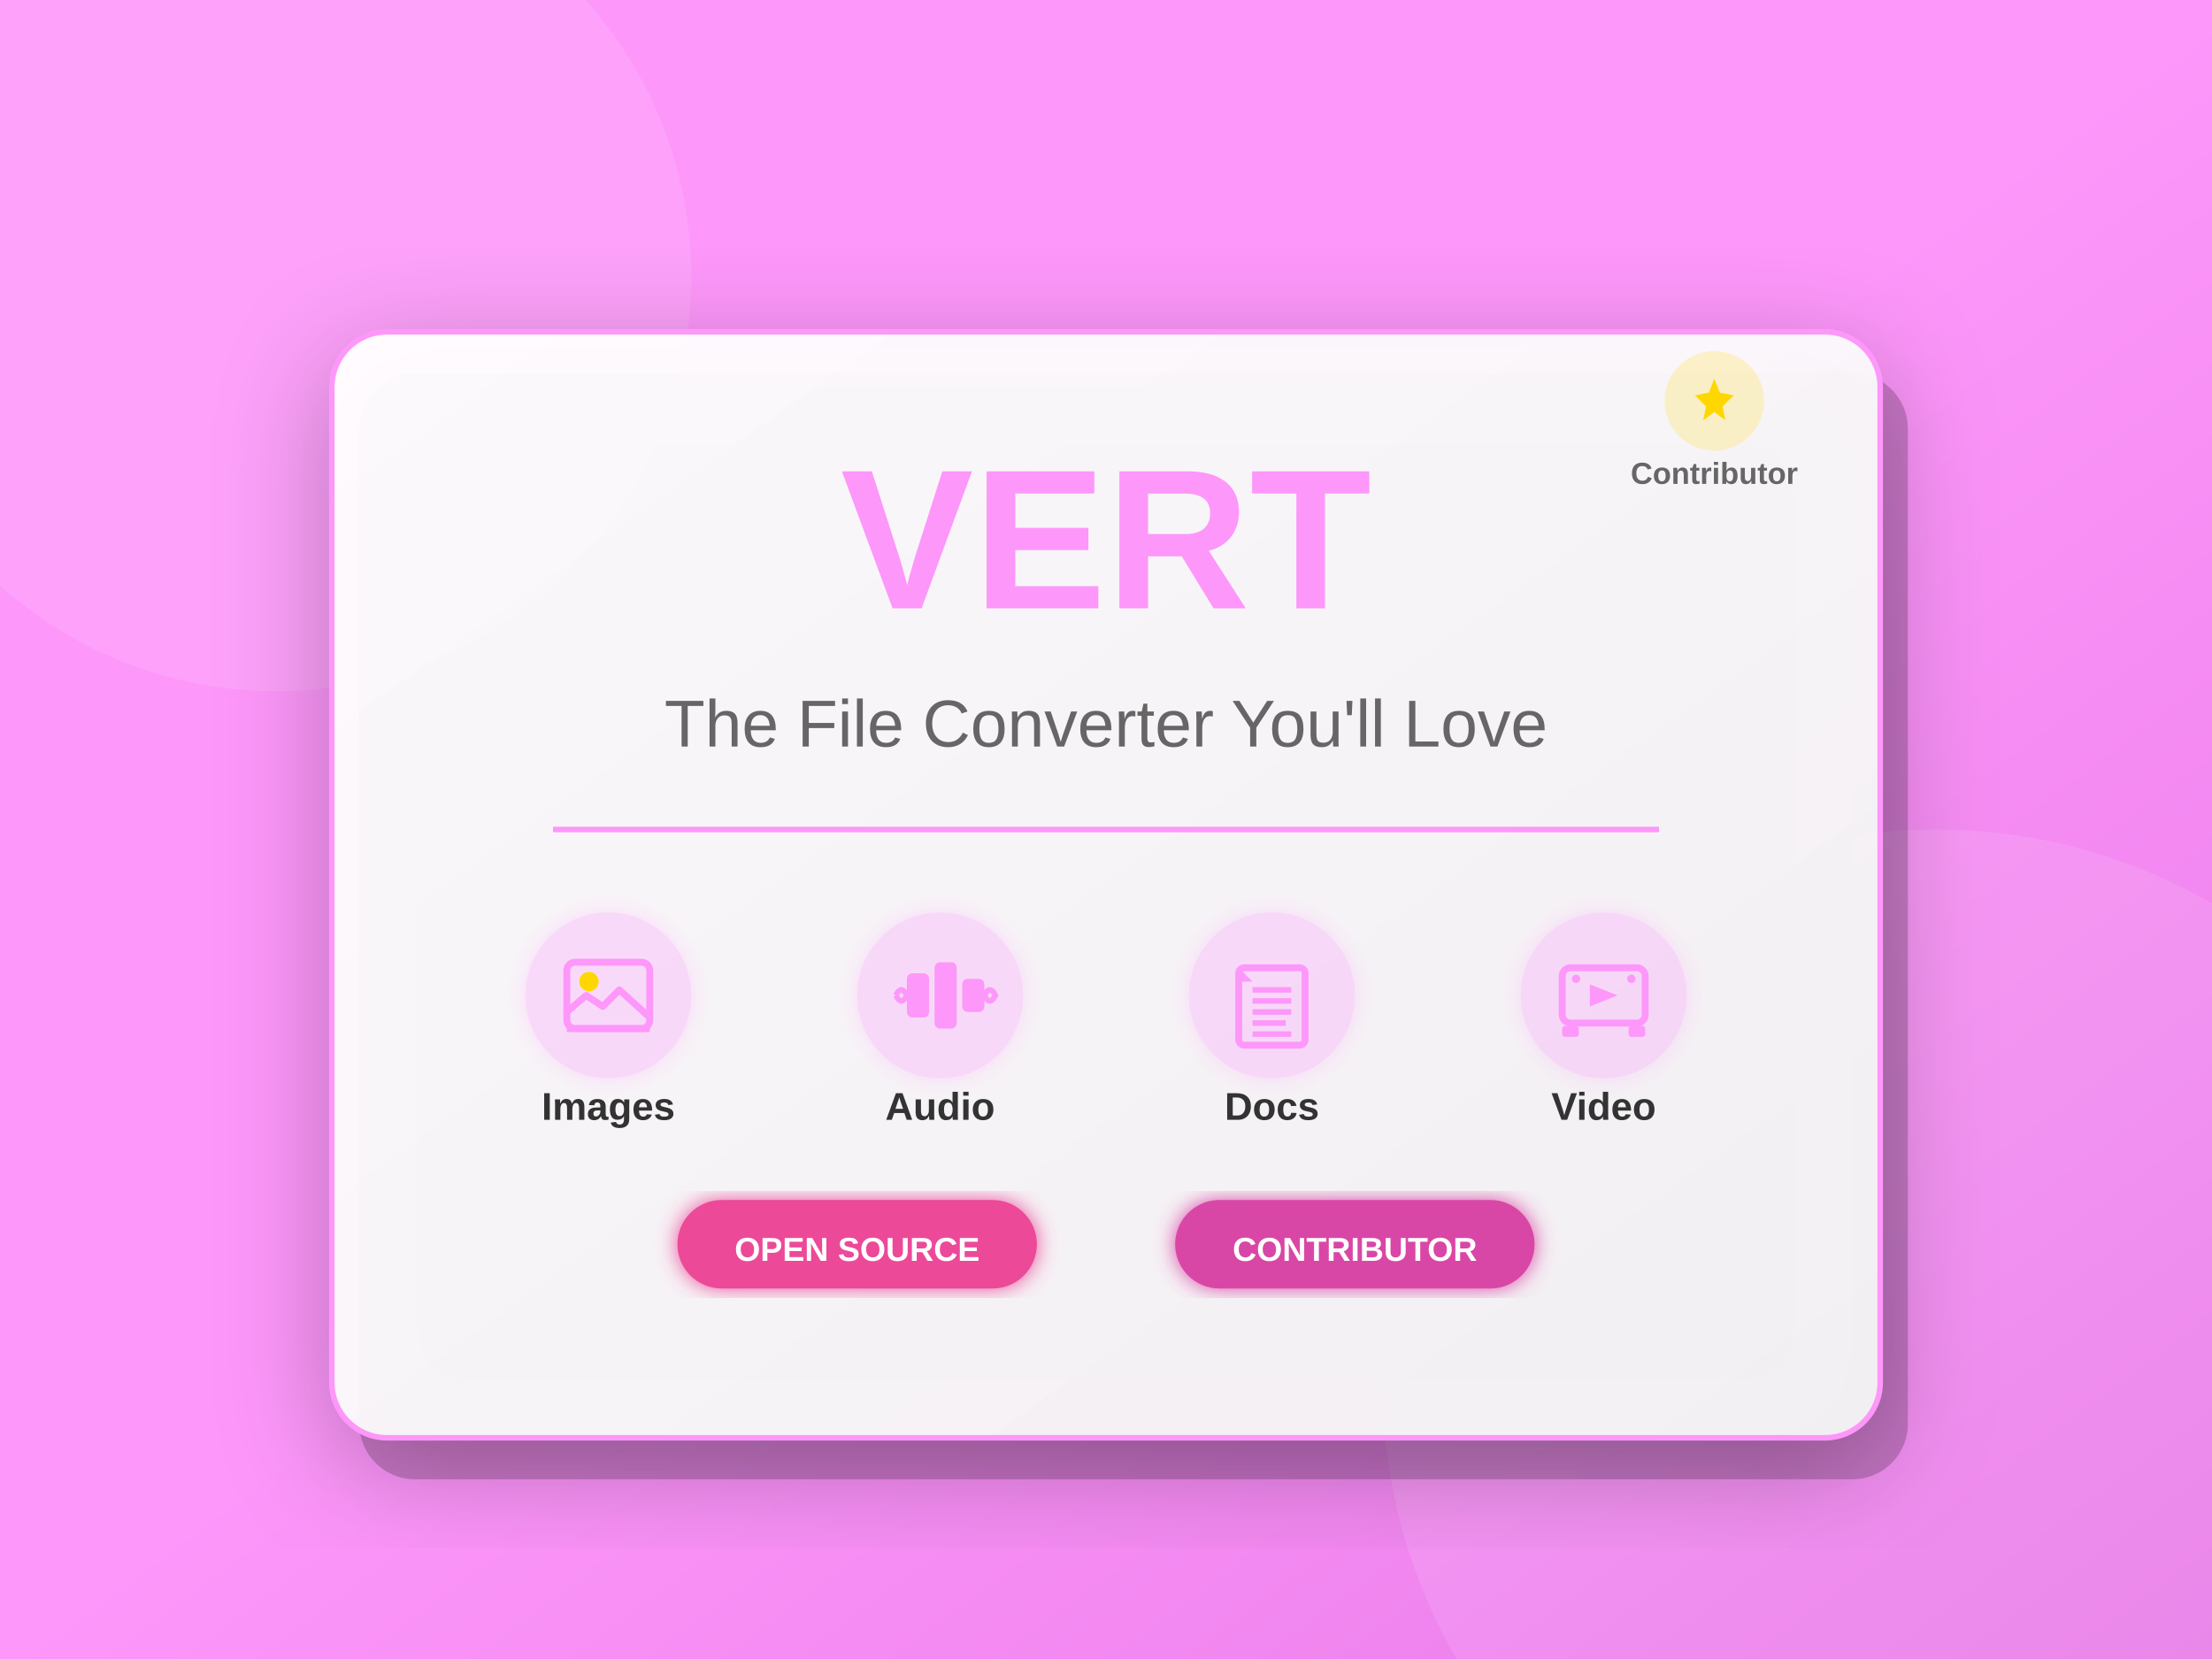
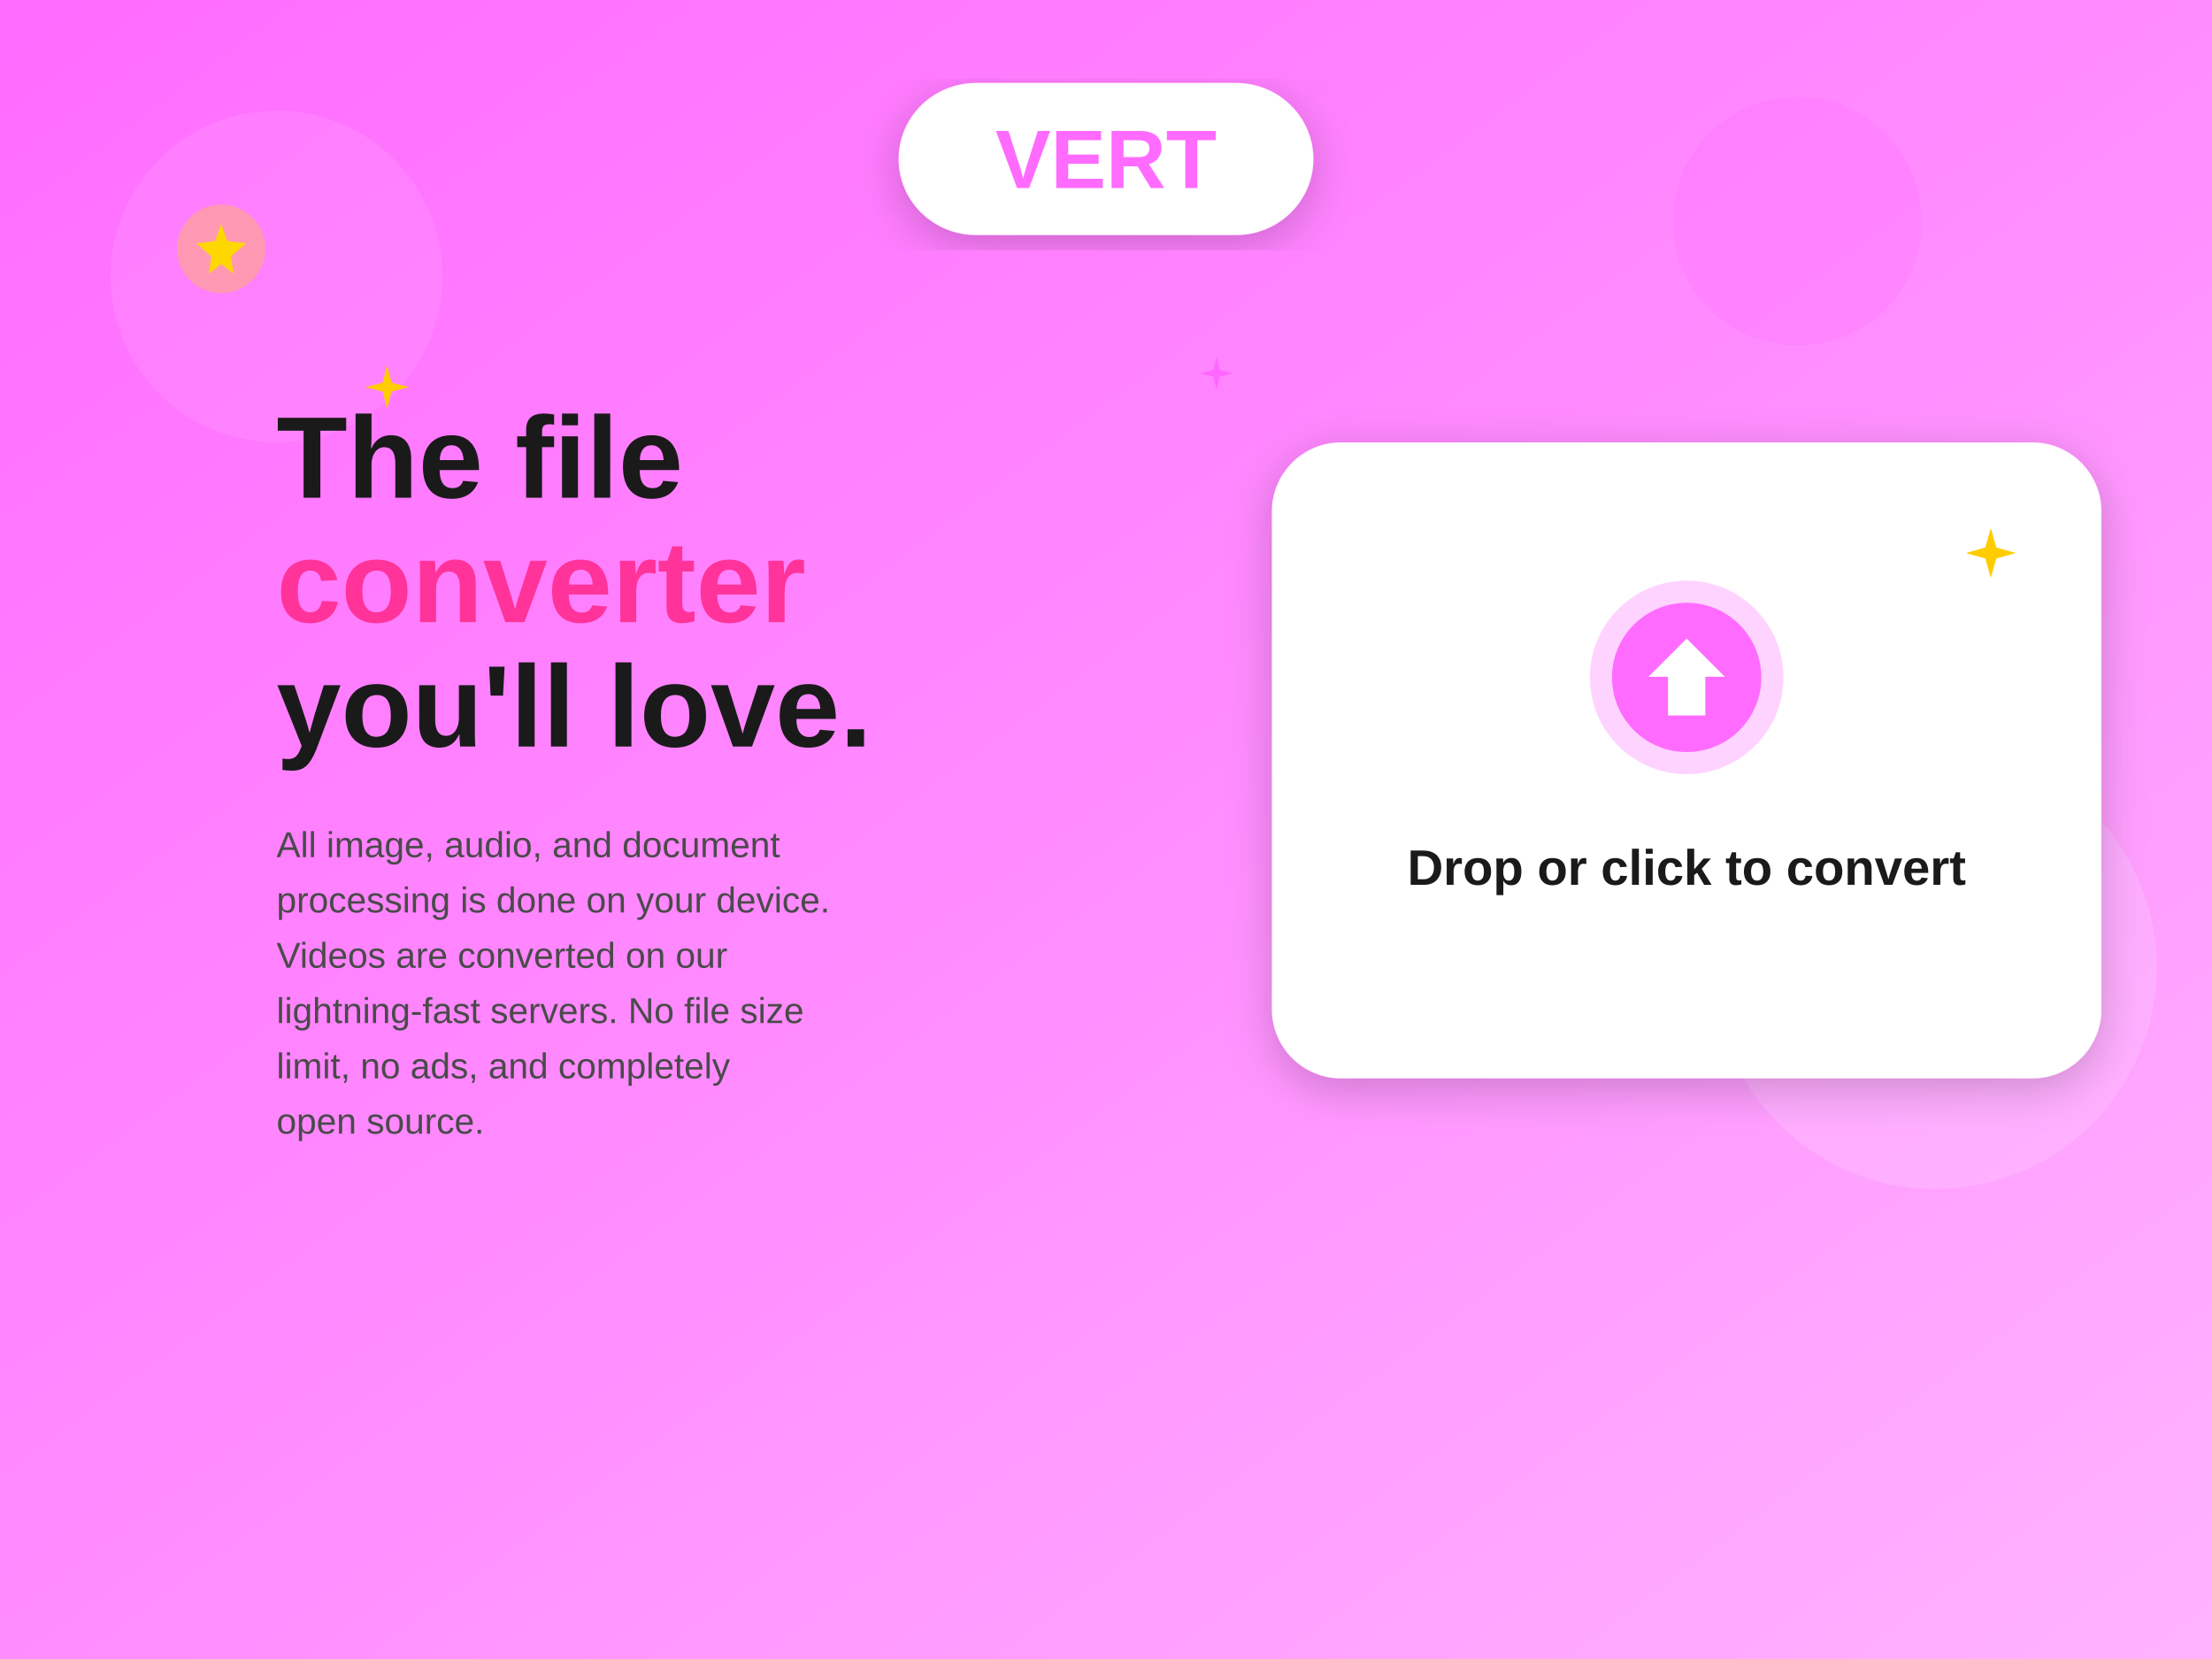
- <svg xmlns="http://www.w3.org/2000/svg" viewBox="0 0 800 600" width="800" height="600">
+ <svg xmlns="http://www.w3.org/2000/svg" viewBox="0 0 800 600">
  <defs>
-     <linearGradient id="bg-gradient" x1="0%" y1="0%" x2="100%" y2="100%">
-       <stop offset="0%" style="stop-color:#FD97FA;stop-opacity:1" />
-       <stop offset="50%" style="stop-color:#FD97FA;stop-opacity:1" />
-       <stop offset="100%" style="stop-color:#E87AE8;stop-opacity:1" />
-     </linearGradient>
-     <linearGradient id="card-gradient" x1="0%" y1="0%" x2="100%" y2="100%">
-       <stop offset="0%" style="stop-color:#ffffff;stop-opacity:0.95" />
-       <stop offset="100%" style="stop-color:#f5f5f5;stop-opacity:0.95" />
+     <linearGradient id="bgGradient" x1="0%" y1="0%" x2="100%" y2="100%">
+       <stop offset="0%" style="stop-color:#ff6bff;stop-opacity:1" />
+       <stop offset="50%" style="stop-color:#ff8cff;stop-opacity:1" />
+       <stop offset="100%" style="stop-color:#ffb3ff;stop-opacity:1" />
    </linearGradient>
    <filter id="shadow">
-       <feDropShadow dx="0" dy="10" stdDeviation="20" flood-opacity="0.3" />
-     </filter>
-     <filter id="glow">
-       <feGaussianBlur stdDeviation="4" result="coloredBlur" />
-       <feMerge>
-         <feMergeNode in="coloredBlur" />
-         <feMergeNode in="SourceGraphic" />
-       </feMerge>
+       <feDropShadow dx="0" dy="4" stdDeviation="8" flood-opacity="0.2" />
    </filter>
  </defs>
-   <rect width="800" height="600" fill="url(#bg-gradient)" />
-   <circle cx="100" cy="100" r="150" fill="#ffffff" opacity="0.1" />
-   <circle cx="700" cy="500" r="200" fill="#ffffff" opacity="0.1" />
-   <g transform="translate(400, 300)">
-     <rect x="-280" y="-180" width="560" height="400" rx="20" fill="#000000" opacity="0.2" transform="translate(10, 15)" />
-     <rect x="-280" y="-180" width="560" height="400" rx="20" fill="url(#card-gradient)" filter="url(#shadow)" />
-     <rect x="-280" y="-180" width="560" height="400" rx="20" fill="none" stroke="#FD97FA" stroke-width="2" />
-     <g transform="translate(220, -155)">
-       <circle cx="0" cy="0" r="18" fill="#FFD700" opacity="0.2" />
-       <polygon points="0,-8 2,-3 7,-2 3,2 4,7 0,4 -4,7 -3,2 -7,-2 -2,-3" fill="#FFD700" />
-       <text x="0" y="30" font-family="Arial, sans-serif" font-size="11" font-weight="600" fill="#666" text-anchor="middle">Contributor</text>
-     </g>
-     <text x="0" y="-80" font-family="Arial, sans-serif" font-size="72" font-weight="bold" fill="#FD97FA" text-anchor="middle">
-       VERT
-     </text>
-     <text x="0" y="-30" font-family="Arial, sans-serif" font-size="24" fill="#666" text-anchor="middle">
-       The File Converter You'll Love
-     </text>
-     <line x1="-200" y1="0" x2="200" y2="0" stroke="#FD97FA" stroke-width="2" />
-     <g transform="translate(-180, 40)">
-       <circle cx="0" cy="20" r="30" fill="#FD97FA" opacity="0.3" filter="url(#glow)" />
-       <rect x="-15" y="8" width="30" height="24" rx="3" fill="none" stroke="#FD97FA" stroke-width="2.5" />
-       <circle cx="-7" cy="15" r="3.5" fill="#FFD700" />
-       <polyline points="-15,26 -8,20 -2,24 4,18 15,28" fill="none" stroke="#FD97FA" stroke-width="2.5" stroke-linecap="round" stroke-linejoin="round" />
-       <line x1="-15" y1="32" x2="15" y2="32" stroke="#FD97FA" stroke-width="2.5" />
-       <text x="0" y="65" font-family="Arial, sans-serif" font-size="14" font-weight="600" fill="#333" text-anchor="middle">Images</text>
-     </g>
-     <g transform="translate(-60, 40)">
-       <circle cx="0" cy="20" r="30" fill="#FD97FA" opacity="0.3" filter="url(#glow)" />
-       <rect x="-12" y="12" width="8" height="16" rx="2" fill="#FD97FA" />
-       <rect x="-2" y="8" width="8" height="24" rx="2" fill="#FD97FA" />
-       <rect x="8" y="14" width="8" height="12" rx="2" fill="#FD97FA" />
-       <path d="M -16 20 Q -14 16, -12 20 Q -14 24, -16 20" fill="none" stroke="#FD97FA" stroke-width="2" />
-       <path d="M 16 20 Q 18 16, 20 20 Q 18 24, 16 20" fill="none" stroke="#FD97FA" stroke-width="2" />
-       <text x="0" y="65" font-family="Arial, sans-serif" font-size="14" font-weight="600" fill="#333" text-anchor="middle">Audio</text>
-     </g>
-     <g transform="translate(60, 40)">
-       <circle cx="0" cy="20" r="30" fill="#FD97FA" opacity="0.3" filter="url(#glow)" />
-       <rect x="-12" y="10" width="24" height="28" rx="2" fill="none" stroke="#FD97FA" stroke-width="2.5" />
-       <path d="M -12 10 L -12 15 L -7 15 L -12 10" fill="#FD97FA" />
-       <line x1="-7" y1="18" x2="7" y2="18" stroke="#FD97FA" stroke-width="2" />
-       <line x1="-7" y1="22" x2="7" y2="22" stroke="#FD97FA" stroke-width="2" />
-       <line x1="-7" y1="26" x2="7" y2="26" stroke="#FD97FA" stroke-width="2" />
-       <line x1="-7" y1="30" x2="5" y2="30" stroke="#FD97FA" stroke-width="2" />
-       <line x1="-7" y1="34" x2="7" y2="34" stroke="#FD97FA" stroke-width="2" />
-       <text x="0" y="65" font-family="Arial, sans-serif" font-size="14" font-weight="600" fill="#333" text-anchor="middle">Docs</text>
-     </g>
-     <g transform="translate(180, 40)">
-       <circle cx="0" cy="20" r="30" fill="#FD97FA" opacity="0.3" filter="url(#glow)" />
-       <rect x="-15" y="10" width="30" height="20" rx="3" fill="none" stroke="#FD97FA" stroke-width="2.5" />
-       <circle cx="-10" cy="14" r="1.5" fill="#FD97FA" />
-       <circle cx="10" cy="14" r="1.5" fill="#FD97FA" />
-       <polygon points="-5,16 -5,24 5,20" fill="#FD97FA" />
-       <rect x="-15" y="31" width="6" height="4" rx="1" fill="#FD97FA" />
-       <rect x="9" y="31" width="6" height="4" rx="1" fill="#FD97FA" />
-       <line x1="-9" y1="30" x2="9" y2="30" stroke="#FD97FA" stroke-width="2" />
-       <text x="0" y="65" font-family="Arial, sans-serif" font-size="14" font-weight="600" fill="#333" text-anchor="middle">Video</text>
-     </g>
-     <g transform="translate(0, 150)">
-       <g transform="translate(-90, 0)">
-         <rect x="-65" y="-16" width="130" height="32" rx="16" fill="#EC4899" filter="url(#glow)" />
-         <text x="0" y="6" font-family="Arial, sans-serif" font-size="12" font-weight="bold" fill="#ffffff" text-anchor="middle">
-           OPEN SOURCE
-         </text>
-       </g>
-       <g transform="translate(90, 0)">
-         <rect x="-65" y="-16" width="130" height="32" rx="16" fill="#D946A6" filter="url(#glow)" />
-         <text x="0" y="6" font-family="Arial, sans-serif" font-size="12" font-weight="bold" fill="#ffffff" text-anchor="middle">
-           CONTRIBUTOR
-         </text>
-       </g>
-     </g>
+   <rect width="800" height="600" fill="url(#bgGradient)" />
+   <circle cx="100" cy="100" r="60" fill="#ff99ff" opacity="0.3" />
+   <circle cx="700" cy="350" r="80" fill="#ffccff" opacity="0.3" />
+   <circle cx="650" cy="80" r="45" fill="#ff66ff" opacity="0.2" />
+   <rect x="325" y="30" width="150" height="55" rx="28" fill="white" filter="url(#shadow)" />
+   <text x="400" y="68" font-family="Arial, sans-serif" font-size="30" font-weight="bold" fill="#ff6bff" text-anchor="middle">VERT</text>
+   <g transform="translate(80, 90)">
+     <circle cx="0" cy="0" r="16" fill="#FFD700" opacity="0.3" />
+     <polygon points="0,-9 2.2,-2.8 9,-2 3.5,2.8 4.5,9 0,5.5 -4.5,9 -3.5,2.8 -9,-2 -2.2,-2.8" fill="#FFD700" />
+   </g>
+   <text x="100" y="180" font-family="Arial, sans-serif" font-size="42" font-weight="bold" fill="#1a1a1a">
+     The file
+   </text>
+   <text x="100" y="225" font-family="Arial, sans-serif" font-size="42" font-weight="bold" fill="#1a1a1a">
+     <tspan fill="#ff3399">converter</tspan>
+   </text>
+   <text x="100" y="270" font-family="Arial, sans-serif" font-size="42" font-weight="bold" fill="#1a1a1a">
+     you'll love.
+   </text>
+   <text x="100" y="310" font-family="Arial, sans-serif" font-size="13" fill="#4a4a4a">
+     <tspan x="100" dy="0">All image, audio, and document</tspan>
+     <tspan x="100" dy="20">processing is done on your device.</tspan>
+     <tspan x="100" dy="20">Videos are converted on our</tspan>
+     <tspan x="100" dy="20">lightning-fast servers. No file size</tspan>
+     <tspan x="100" dy="20">limit, no ads, and completely</tspan>
+     <tspan x="100" dy="20">open source.</tspan>
+   </text>
+   <rect x="460" y="160" width="300" height="230" rx="25" fill="white" filter="url(#shadow)" />
+   <circle cx="610" cy="245" r="35" fill="#ff6bff" opacity="0.3" />
+   <circle cx="610" cy="245" r="27" fill="#ff6bff" />
+   <path d="M 610,232 L 598,244 L 604,244 L 604,258 L 616,258 L 616,244 L 622,244 Z" fill="white" stroke="white" stroke-width="1.5" />
+   <text x="610" y="320" font-family="Arial, sans-serif" font-size="18" font-weight="bold" fill="#1a1a1a" text-anchor="middle">
+     Drop or click to convert
+   </text>
+   <g transform="translate(140, 140)">
+     <path d="M 0,-8 L 1.6,-1.6 L 8,0 L 1.6,1.6 L 0,8 L -1.6,1.6 L -8,0 L -1.6,-1.6 Z" fill="#ffcc00" />
+   </g>
+   <g transform="translate(440, 135)">
+     <path d="M 0,-6 L 1.2,-1.2 L 6,0 L 1.2,1.2 L 0,6 L -1.2,1.2 L -6,0 L -1.2,-1.2 Z" fill="#ff66ff" />
+   </g>
+   <g transform="translate(720, 200)">
+     <path d="M 0,-9 L 2,-2 L 9,0 L 2,2 L 0,9 L -2,2 L -9,0 L -2,-2 Z" fill="#ffcc00" />
  </g>
</svg>
